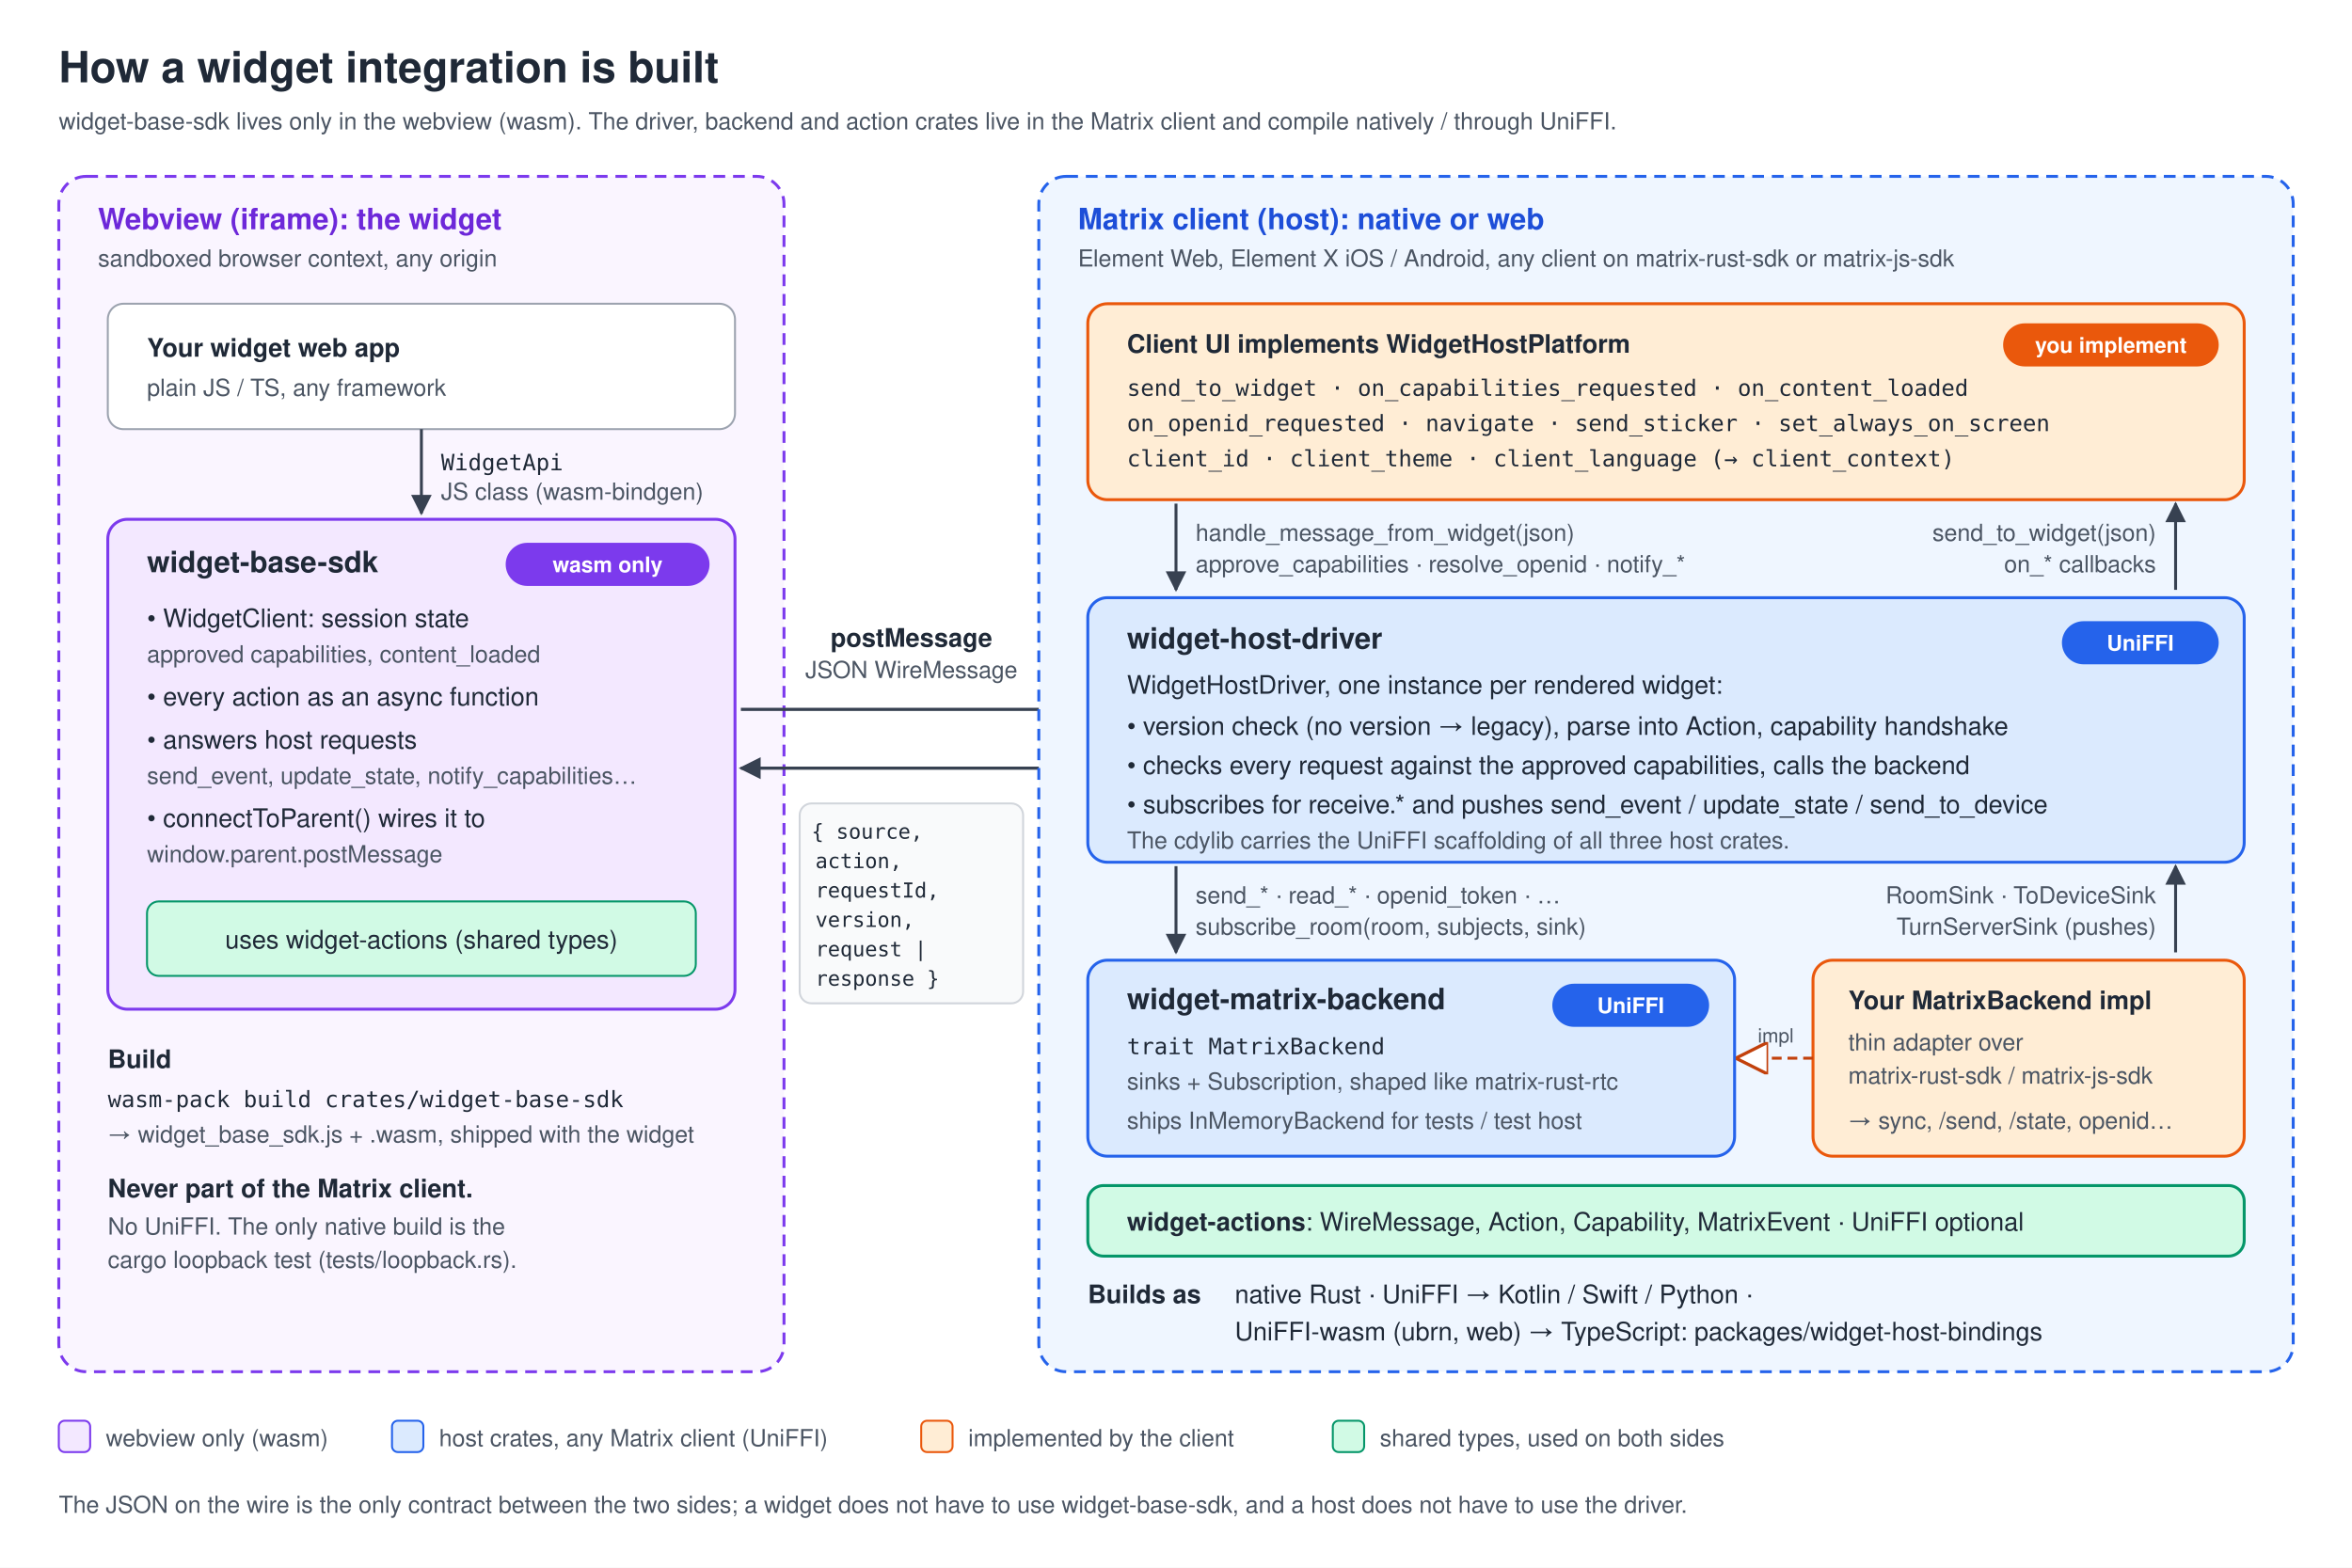
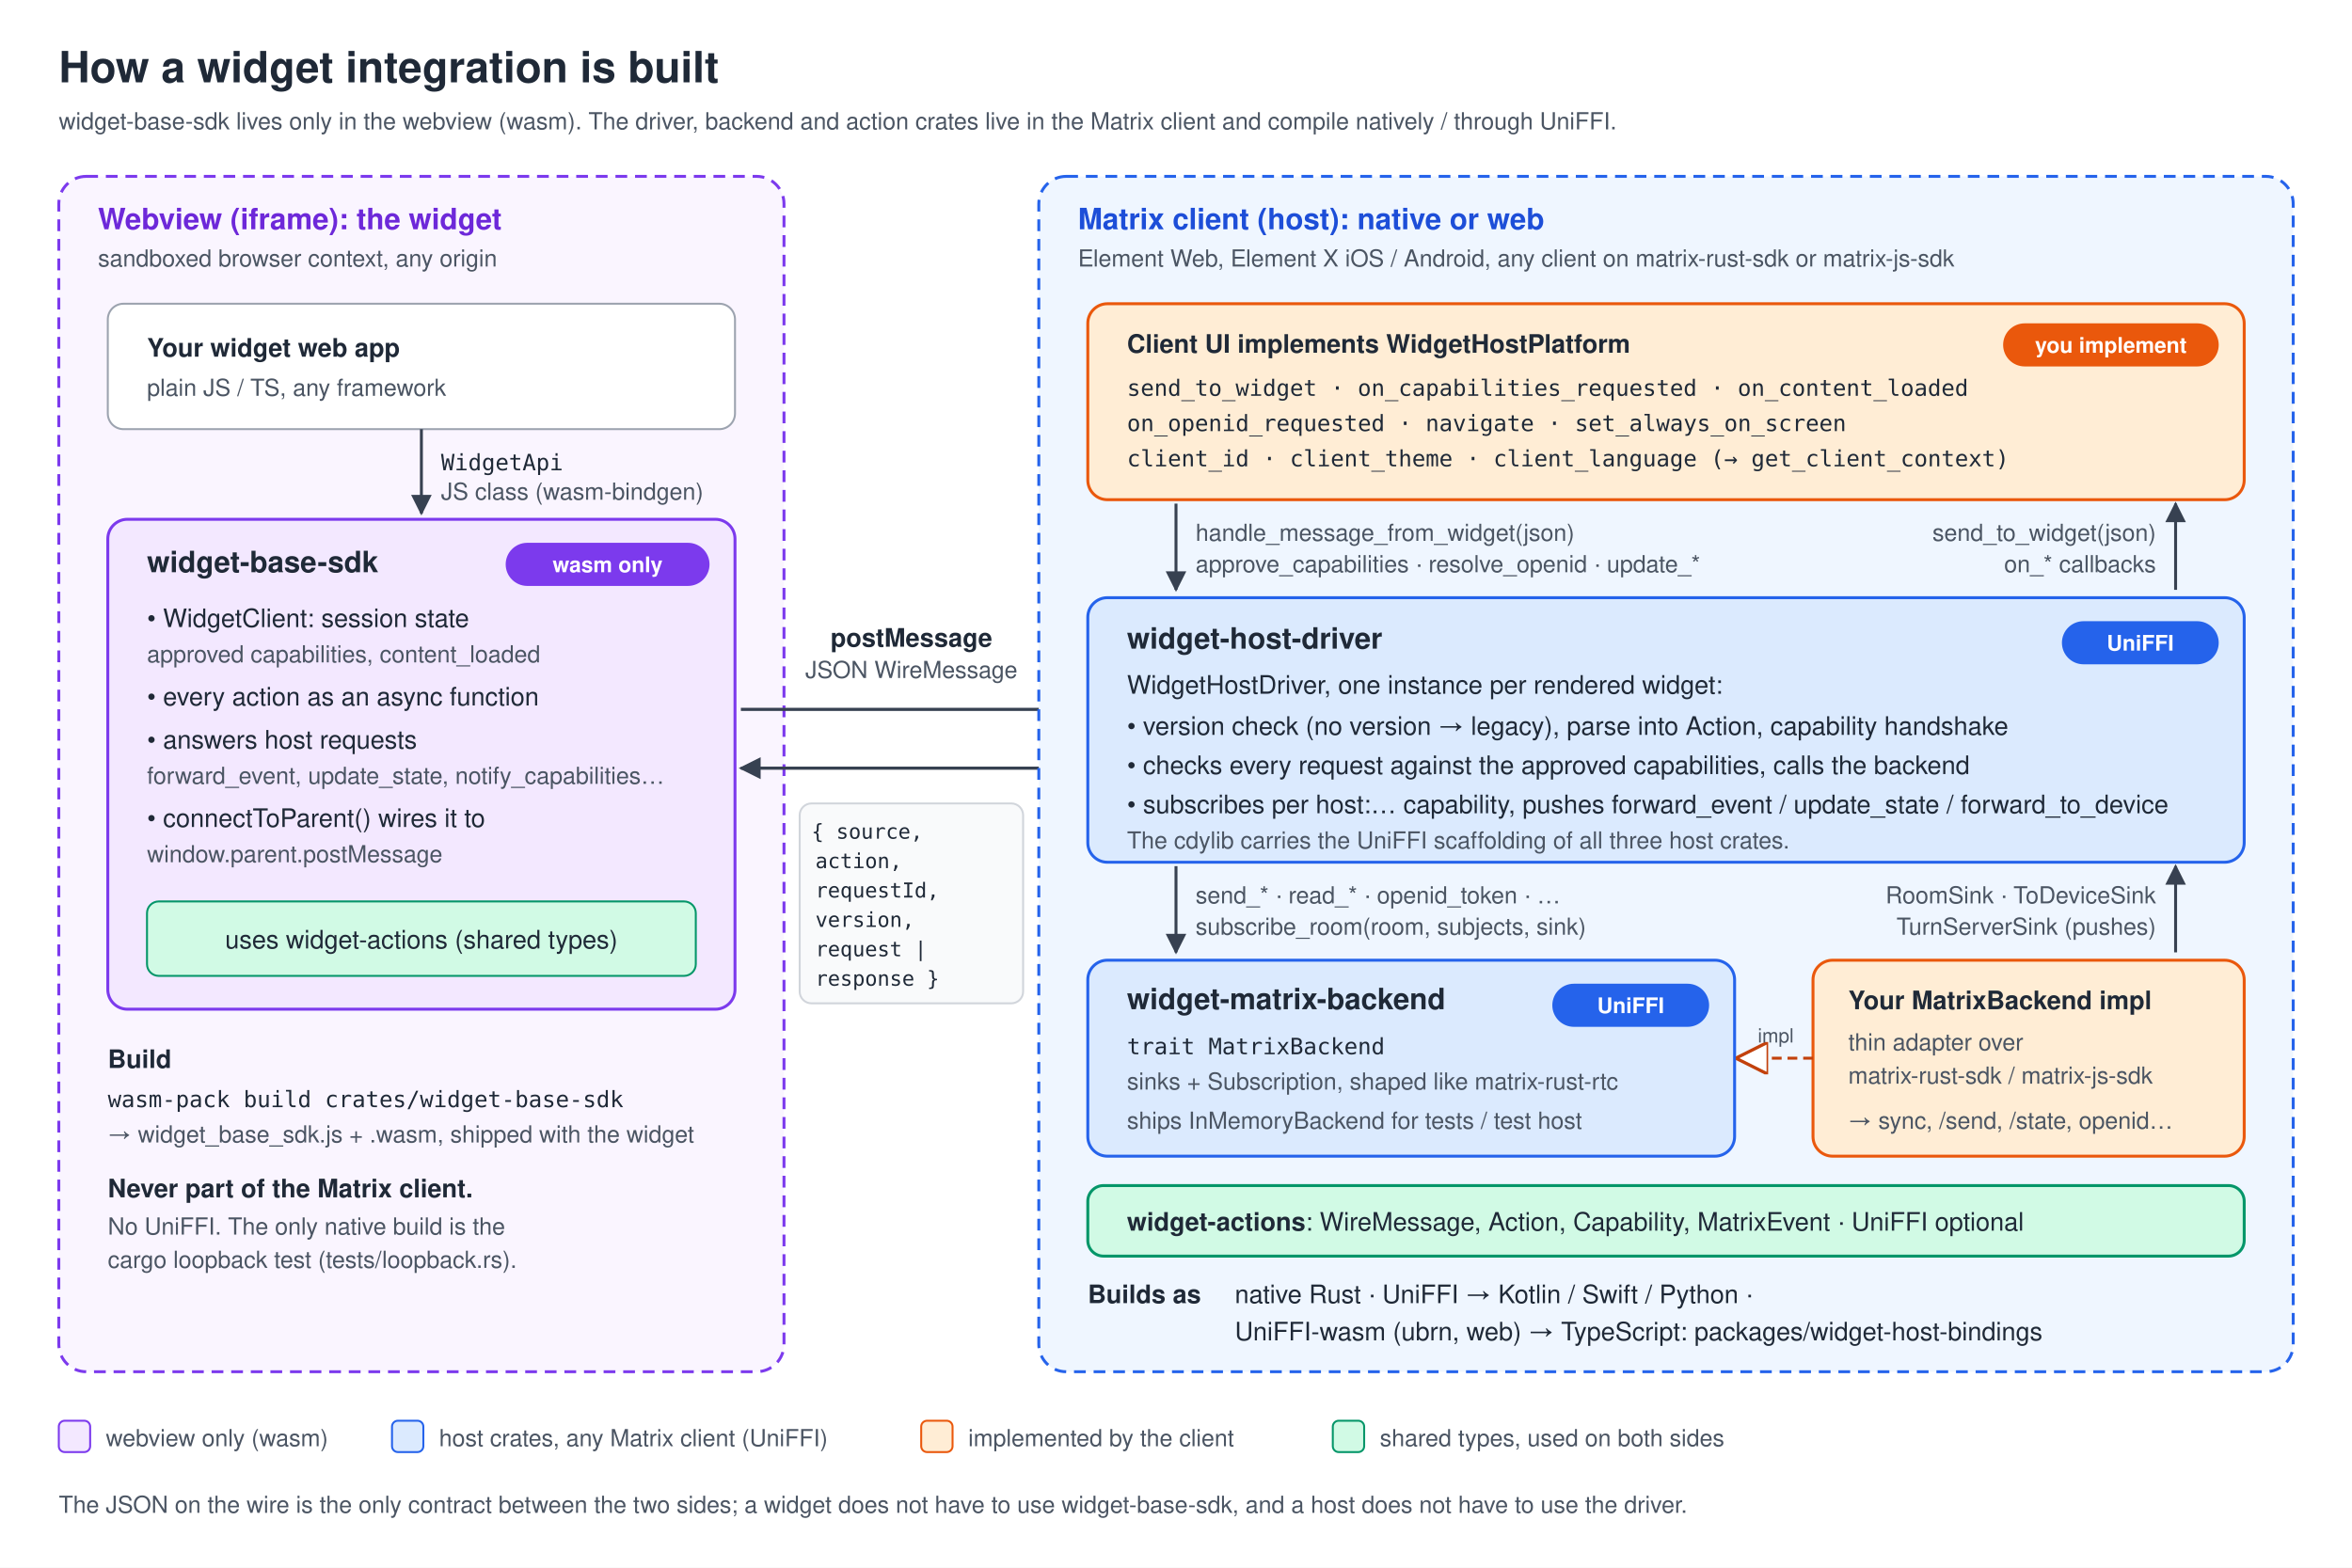
<svg xmlns="http://www.w3.org/2000/svg" viewBox="0 0 1200 800" width="1200" height="800" font-family="-apple-system, 'Segoe UI', Helvetica, Arial, sans-serif">
  <style>
    text { fill: #1f2937; white-space: pre; }
    .h1 { font-size: 22px; font-weight: 700; }
    .h2 { font-size: 15px; font-weight: 700; }
    .b { font-size: 13px; }
    .s { font-size: 12px; fill: #4b5563; }
    .m { font-family: ui-monospace, SFMono-Regular, Menlo, monospace; font-size: 11.5px; }
    .badge { font-size: 11px; font-weight: 700; fill: #ffffff; }
    .purple { fill: #6d28d9; }
    .blue { fill: #1d4ed8; }
  </style>
  <defs>
    <marker id="arr" viewBox="0 0 10 10" refX="9" refY="5" markerWidth="7" markerHeight="7" orient="auto-start-reverse">
      <path d="M0,0 L10,5 L0,10 z" fill="#374151" />
    </marker>
    <marker id="tri" viewBox="0 0 12 12" refX="11" refY="6" markerWidth="11" markerHeight="11" orient="auto">
      <path d="M0,0 L12,6 L0,12 z" fill="#ffffff" stroke="#c2410c" stroke-width="1.2" />
    </marker>
  </defs>
  <rect width="1200" height="800" fill="#ffffff" />
  <text x="30" y="42" class="h1">How a widget integration is built</text>
  <text x="30" y="66" class="s">widget-base-sdk lives only in the webview (wasm). The driver, backend and action crates live in the Matrix client and compile natively / through UniFFI.</text>
  <rect x="30" y="90" width="370" height="610" rx="14" fill="#faf5ff" stroke="#7c3aed" stroke-width="1.5" stroke-dasharray="6 4" />
  <text x="50" y="117" class="h2 purple">Webview (iframe): the widget</text>
  <text x="50" y="136" class="s">sandboxed browser context, any origin</text>
  <rect x="55" y="155" width="320" height="64" rx="8" fill="#ffffff" stroke="#9ca3af" />
  <text x="75" y="182" class="b" font-weight="700">Your widget web app</text>
  <text x="75" y="202" class="s">plain JS / TS, any framework</text>
  <line x1="215" y1="219" x2="215" y2="262" stroke="#374151" stroke-width="1.5" marker-end="url(#arr)" />
  <text x="225" y="240" class="m">WidgetApi</text>
  <text x="225" y="255" class="s">JS class (wasm-bindgen)</text>
  <rect x="55" y="265" width="320" height="250" rx="10" fill="#f3e8ff" stroke="#7c3aed" stroke-width="1.5" />
  <text x="75" y="292" class="h2">widget-base-sdk</text>
  <rect x="258" y="277" width="104" height="22" rx="11" fill="#7c3aed" />
  <text x="310" y="292" class="badge" text-anchor="middle">wasm only</text>
  <text x="75" y="320" class="b">• WidgetClient: session state</text>
  <text x="75" y="338" class="s">   approved capabilities, content_loaded</text>
  <text x="75" y="360" class="b">• every action as an async function</text>
  <text x="75" y="382" class="b">• answers host requests</text>
-   <text x="75" y="400" class="s">   send_event, update_state, notify_capabilities…</text>
+   <text x="75" y="400" class="s">   forward_event, update_state, notify_capabilities…</text>
  <text x="75" y="422" class="b">• connectToParent() wires it to</text>
  <text x="75" y="440" class="s">   window.parent.postMessage</text>
  <rect x="75" y="460" width="280" height="38" rx="6" fill="#d1fae5" stroke="#059669" />
  <text x="215" y="484" class="b" text-anchor="middle">uses widget-actions (shared types)</text>
  <text x="55" y="545" class="b" font-weight="700">Build</text>
  <text x="55" y="565" class="m">wasm-pack build crates/widget-base-sdk</text>
  <text x="55" y="583" class="s">→ widget_base_sdk.js + .wasm, shipped with the widget</text>
  <text x="55" y="611" class="b" font-weight="700">Never part of the Matrix client.</text>
  <text x="55" y="630" class="s">No UniFFI. The only native build is the</text>
  <text x="55" y="647" class="s">cargo loopback test (tests/loopback.rs).</text>
  <text x="465" y="330" class="b" font-weight="700" text-anchor="middle">postMessage</text>
  <text x="465" y="346" class="s" text-anchor="middle">JSON WireMessage</text>
  <line x1="378" y1="362" x2="552" y2="362" stroke="#374151" stroke-width="1.6" marker-end="url(#arr)" />
  <line x1="552" y1="392" x2="378" y2="392" stroke="#374151" stroke-width="1.6" marker-end="url(#arr)" />
  <rect x="408" y="410" width="114" height="102" rx="6" fill="#f9fafb" stroke="#d1d5db" />
  <text x="414" y="428" class="m" style="font-size:10.5px">{ source,</text>
  <text x="416" y="443" class="m" style="font-size:10.5px">  action,</text>
  <text x="416" y="458" class="m" style="font-size:10.5px">  requestId,</text>
  <text x="416" y="473" class="m" style="font-size:10.5px">  version,</text>
  <text x="416" y="488" class="m" style="font-size:10.5px">  request |</text>
  <text x="416" y="503" class="m" style="font-size:10.5px">  response }</text>
  <rect x="530" y="90" width="640" height="610" rx="14" fill="#eff6ff" stroke="#2563eb" stroke-width="1.5" stroke-dasharray="6 4" />
  <text x="550" y="117" class="h2 blue">Matrix client (host): native or web</text>
  <text x="550" y="136" class="s">Element Web, Element X iOS / Android, any client on matrix-rust-sdk or matrix-js-sdk</text>
  <rect x="555" y="155" width="590" height="100" rx="10" fill="#ffedd5" stroke="#ea580c" stroke-width="1.5" />
  <text x="575" y="180" class="b" font-weight="700">Client UI implements WidgetHostPlatform</text>
  <rect x="1022" y="165" width="110" height="22" rx="11" fill="#ea580c" />
  <text x="1077" y="180" class="badge" text-anchor="middle">you implement</text>
  <text x="575" y="202" class="m">send_to_widget · on_capabilities_requested · on_content_loaded</text>
-   <text x="575" y="220" class="m">on_openid_requested · navigate · send_sticker · set_always_on_screen</text>
-   <text x="575" y="238" class="m">client_id · client_theme · client_language   (→ client_context)</text>
+   <text x="575" y="220" class="m">on_openid_requested · navigate · set_always_on_screen</text>
+   <text x="575" y="238" class="m">client_id · client_theme · client_language   (→ get_client_context)</text>
  <line x1="600" y1="257" x2="600" y2="301" stroke="#374151" stroke-width="1.5" marker-end="url(#arr)" />
  <text x="610" y="276" class="s">handle_message_from_widget(json)</text>
-   <text x="610" y="292" class="s">approve_capabilities · resolve_openid · notify_*</text>
+   <text x="610" y="292" class="s">approve_capabilities · resolve_openid · update_*</text>
  <line x1="1110" y1="301" x2="1110" y2="257" stroke="#374151" stroke-width="1.5" marker-end="url(#arr)" />
  <text x="1100" y="276" class="s" text-anchor="end">send_to_widget(json)</text>
  <text x="1100" y="292" class="s" text-anchor="end">on_* callbacks</text>
  <rect x="555" y="305" width="590" height="135" rx="10" fill="#dbeafe" stroke="#2563eb" stroke-width="1.5" />
  <text x="575" y="331" class="h2">widget-host-driver</text>
  <rect x="1052" y="317" width="80" height="22" rx="11" fill="#2563eb" />
  <text x="1092" y="332" class="badge" text-anchor="middle">UniFFI</text>
  <text x="575" y="354" class="b">WidgetHostDriver, one instance per rendered widget:</text>
  <text x="575" y="375" class="b">• version check (no version → legacy), parse into Action, capability handshake</text>
  <text x="575" y="395" class="b">• checks every request against the approved capabilities, calls the backend</text>
-   <text x="575" y="415" class="b">• subscribes for receive.* and pushes send_event / update_state / send_to_device</text>
+   <text x="575" y="415" class="b">• subscribes per host:… capability, pushes forward_event / update_state / forward_to_device</text>
  <text x="575" y="433" class="s">The cdylib carries the UniFFI scaffolding of all three host crates.</text>
  <line x1="600" y1="442" x2="600" y2="486" stroke="#374151" stroke-width="1.5" marker-end="url(#arr)" />
  <text x="610" y="461" class="s">send_* · read_* · openid_token · …</text>
  <text x="610" y="477" class="s">subscribe_room(room, subjects, sink)</text>
  <line x1="1110" y1="486" x2="1110" y2="442" stroke="#374151" stroke-width="1.5" marker-end="url(#arr)" />
  <text x="1100" y="461" class="s" text-anchor="end">RoomSink · ToDeviceSink</text>
  <text x="1100" y="477" class="s" text-anchor="end">TurnServerSink (pushes)</text>
  <rect x="555" y="490" width="330" height="100" rx="10" fill="#dbeafe" stroke="#2563eb" stroke-width="1.5" />
  <text x="575" y="515" class="h2">widget-matrix-backend</text>
  <rect x="792" y="502" width="80" height="22" rx="11" fill="#2563eb" />
  <text x="832" y="517" class="badge" text-anchor="middle">UniFFI</text>
  <text x="575" y="538" class="m">trait MatrixBackend</text>
  <text x="575" y="556" class="s">sinks + Subscription, shaped like matrix-rust-rtc</text>
  <text x="575" y="576" class="s">ships InMemoryBackend for tests / test host</text>
  <rect x="925" y="490" width="220" height="100" rx="10" fill="#ffedd5" stroke="#ea580c" stroke-width="1.5" />
  <text x="943" y="515" class="b" font-weight="700">Your MatrixBackend impl</text>
  <text x="943" y="536" class="s">thin adapter over</text>
  <text x="943" y="553" class="s">matrix-rust-sdk / matrix-js-sdk</text>
  <text x="943" y="576" class="s">→ sync, /send, /state, openid…</text>
  <line x1="925" y1="540" x2="887" y2="540" stroke="#c2410c" stroke-width="1.5" stroke-dasharray="5 3" marker-end="url(#tri)" />
  <text x="906" y="532" class="s" text-anchor="middle" style="font-size:10px">impl</text>
  <rect x="555" y="605" width="590" height="36" rx="8" fill="#d1fae5" stroke="#059669" stroke-width="1.5" />
  <text x="575" y="628" class="b">
    <tspan font-weight="700">widget-actions</tspan>: WireMessage, Action, Capability, MatrixEvent · UniFFI optional</text>
  <text x="555" y="665" class="b" font-weight="700">Builds as</text>
  <text x="630" y="665" class="b">native Rust · UniFFI → Kotlin / Swift / Python ·</text>
  <text x="630" y="684" class="b">UniFFI-wasm (ubrn, web) → TypeScript: packages/widget-host-bindings</text>
  <rect x="30" y="725" width="16" height="16" rx="3" fill="#f3e8ff" stroke="#7c3aed" />
  <text x="54" y="738" class="s">webview only (wasm)</text>
  <rect x="200" y="725" width="16" height="16" rx="3" fill="#dbeafe" stroke="#2563eb" />
  <text x="224" y="738" class="s">host crates, any Matrix client (UniFFI)</text>
  <rect x="470" y="725" width="16" height="16" rx="3" fill="#ffedd5" stroke="#ea580c" />
  <text x="494" y="738" class="s">implemented by the client</text>
  <rect x="680" y="725" width="16" height="16" rx="3" fill="#d1fae5" stroke="#059669" />
  <text x="704" y="738" class="s">shared types, used on both sides</text>
  <text x="30" y="772" class="s">The JSON on the wire is the only contract between the two sides; a widget does not have to use widget-base-sdk, and a host does not have to use the driver.</text>
</svg>
